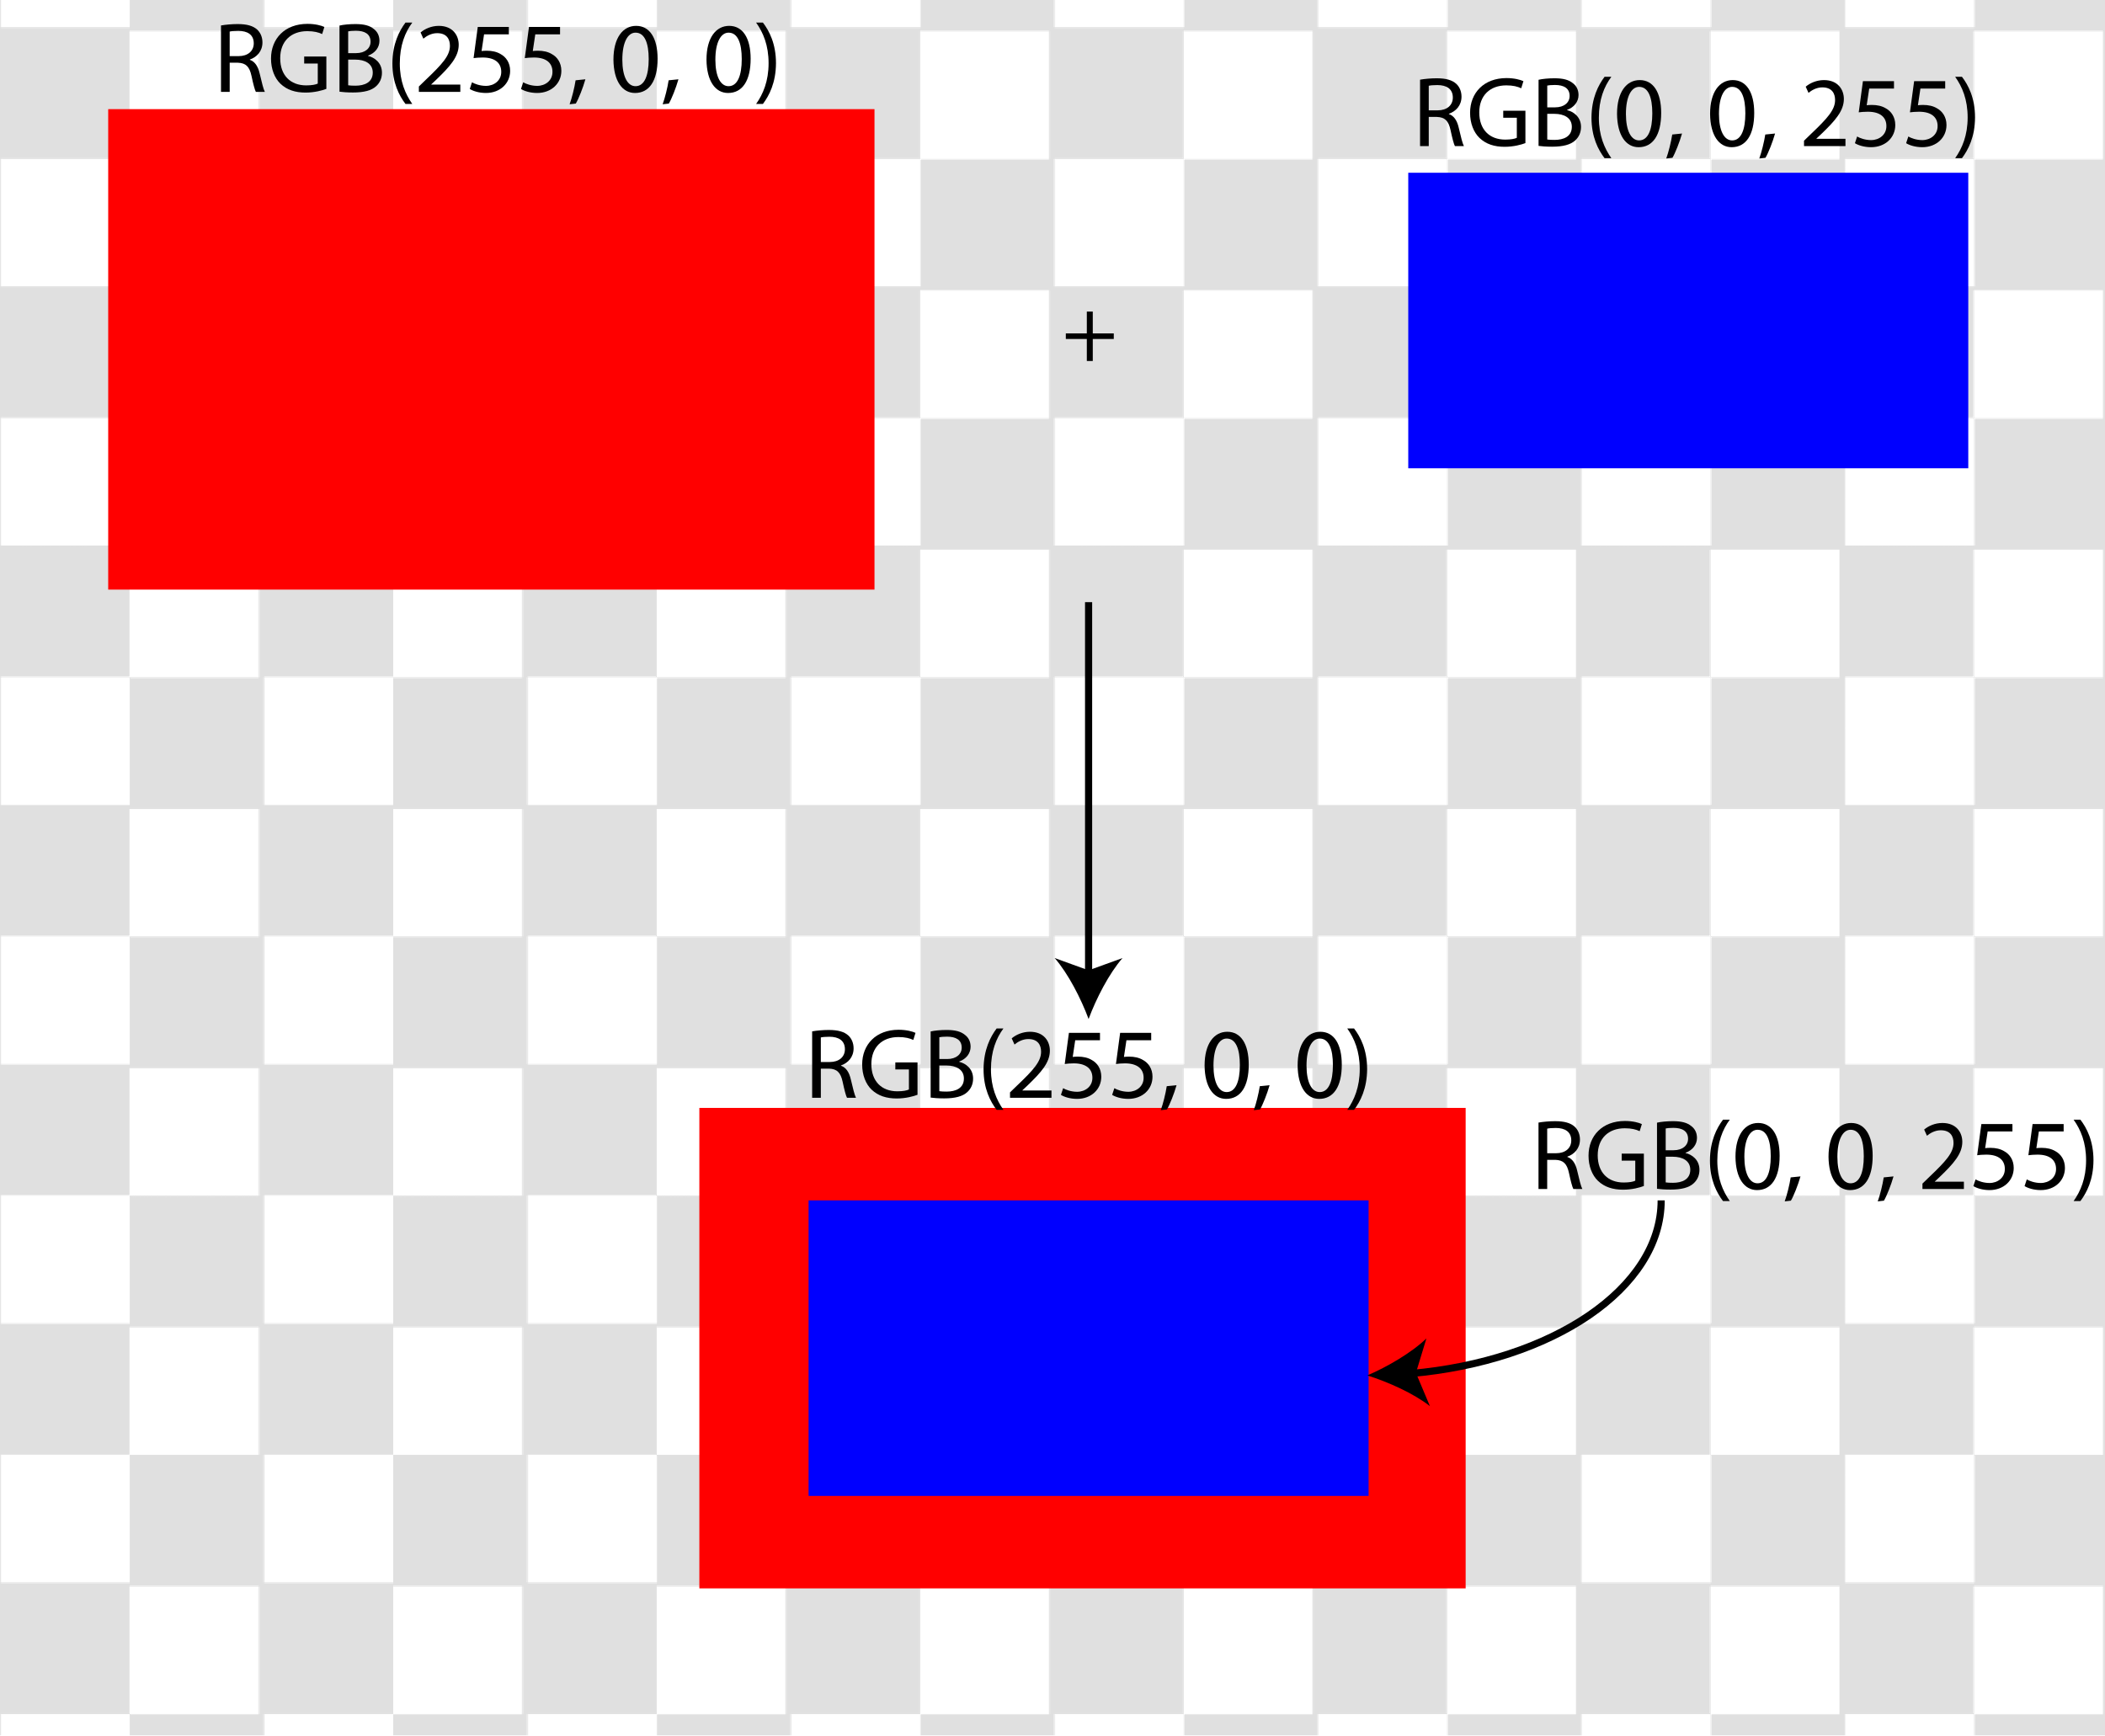
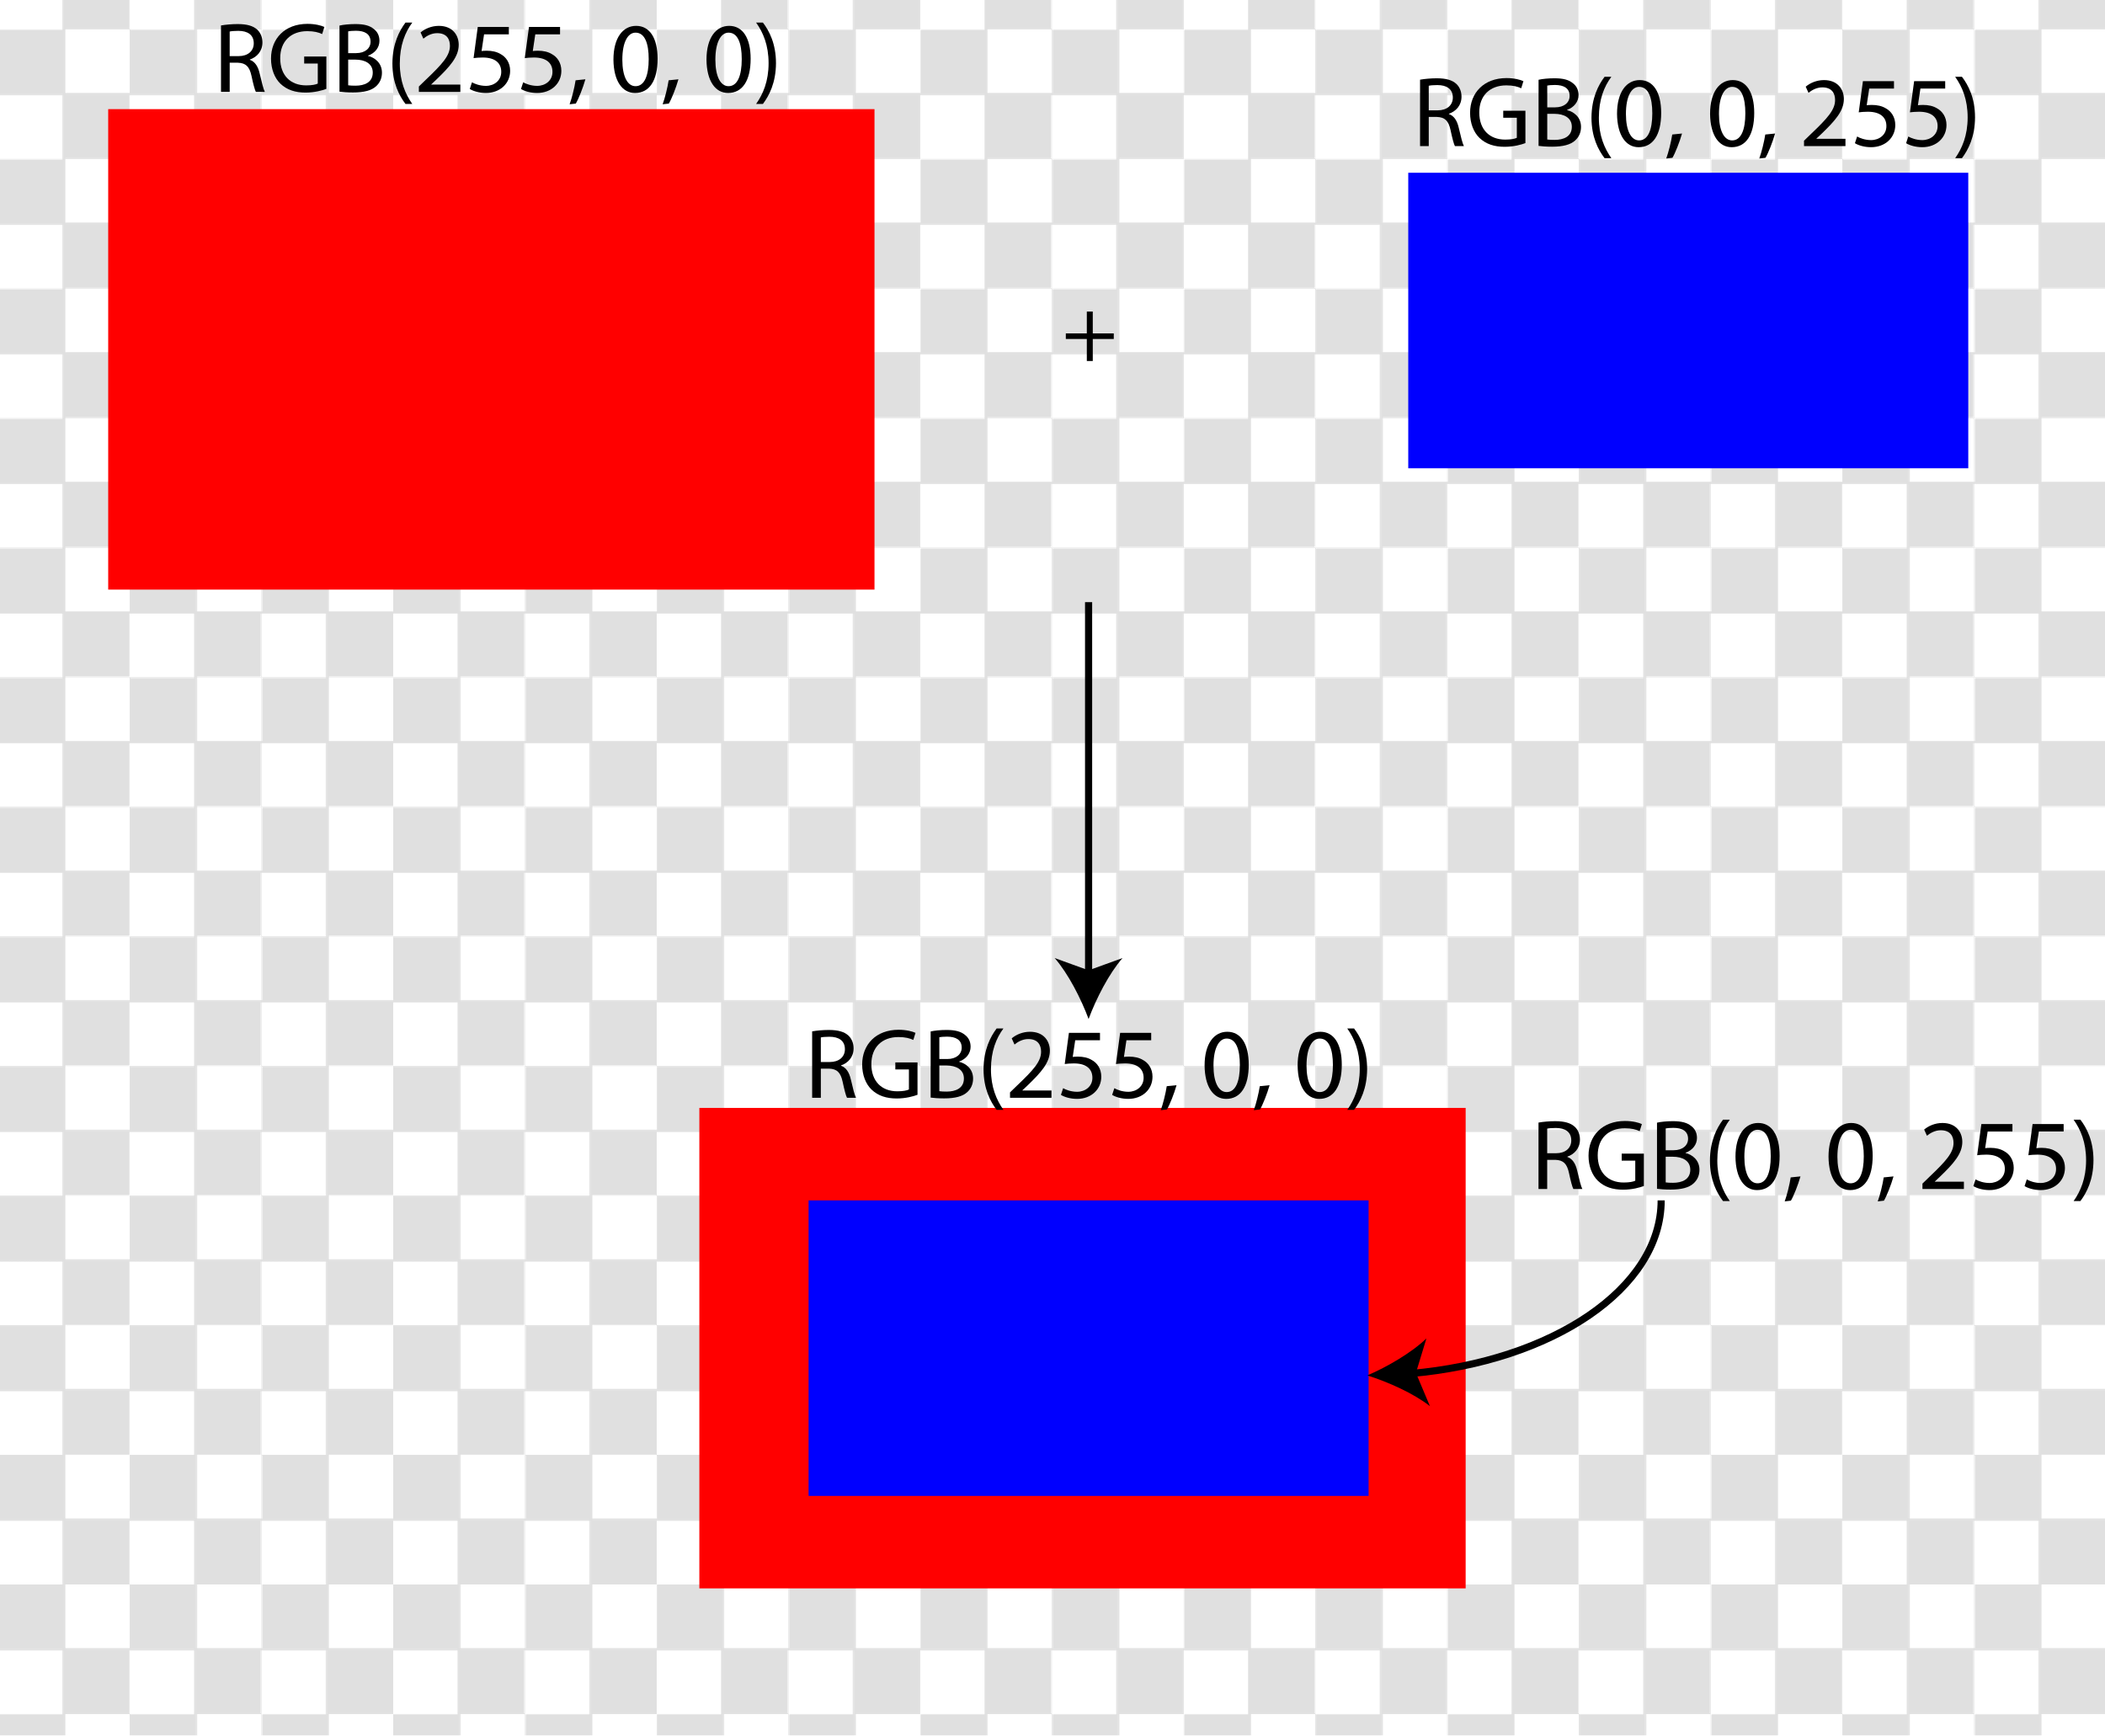
<svg xmlns="http://www.w3.org/2000/svg" version="1.1" x="0px" y="0px" width="295.181px" height="243.373px" viewBox="0 0 295.181 243.373" enable-background="new 0 0 295.181 243.373" xml:space="preserve">
-   <pattern x="-18.755" y="-14.064" width="36.947" height="36.35" patternUnits="userSpaceOnUse" id="New_Pattern_Swatch_2" viewBox="0 -36.35 36.947 36.35" overflow="visible">
+   <pattern x="-18.755" y="-14.064" width="18.474" height="18.175" patternUnits="userSpaceOnUse" id="New_Pattern_Swatch_3" viewBox="0 -18.175 18.474 18.175" overflow="visible">
    <g>
-       <polygon fill="none" points="0,0 36.947,0 36.947,-36.35 0,-36.35   " />
-       <polygon fill="#E0E0E0" points="18.875,-17.875 0,-17.875 0,-36.35 18.875,-36.35   " />
-       <polygon fill="#E0E0E0" points="36.947,0 18.072,0 18.072,-18.474 36.947,-18.474   " />
+       <polygon fill="none" points="0,0 18.474,0 18.474,-18.175 0,-18.175   " />
+       <polygon fill="#E0E0E0" points="9.438,-8.938 0,-8.938 0,-18.175 9.438,-18.175   " />
+       <polygon fill="#E0E0E0" points="18.474,0 9.036,0 9.036,-9.237 18.474,-9.237   " />
    </g>
  </pattern>
  <g id="Layer_2">
-     <rect fill="url(#New_Pattern_Swatch_2)" width="295.181" height="243.373" />
+     <rect fill="url(#New_Pattern_Swatch_3)" width="295.181" height="243.373" />
  </g>
  <g id="Layer_1">
    <rect x="15.173" y="15.307" fill="#FF0000" width="107.456" height="67.382" />
    <g>
      <rect x="29.925" y="2.946" fill="none" width="82.616" height="10.047" />
      <path d="M30.99,3.571c0.617-0.112,1.513-0.196,2.339-0.196c1.303,0,2.157,0.252,2.731,0.771c0.462,0.42,0.743,1.064,0.743,1.807    c0,1.232-0.785,2.059-1.765,2.395v0.042c0.714,0.252,1.148,0.925,1.373,1.905c0.308,1.316,0.532,2.227,0.729,2.591h-1.261    c-0.154-0.28-0.364-1.079-0.616-2.255c-0.28-1.303-0.798-1.793-1.905-1.835h-1.148v4.09H30.99V3.571z M32.208,7.871h1.247    c1.303,0,2.129-0.714,2.129-1.793c0-1.219-0.883-1.751-2.171-1.751c-0.588,0-0.995,0.042-1.205,0.098V7.871z" />
      <path d="M45.764,12.465c-0.546,0.21-1.639,0.519-2.914,0.519c-1.429,0-2.605-0.364-3.53-1.247    c-0.812-0.785-1.316-2.045-1.316-3.516c0-2.815,1.947-4.875,5.113-4.875c1.092,0,1.961,0.238,2.367,0.434l-0.308,0.995    c-0.504-0.238-1.135-0.406-2.087-0.406c-2.297,0-3.796,1.429-3.796,3.796c0,2.396,1.429,3.81,3.642,3.81    c0.798,0,1.345-0.112,1.625-0.252V8.908h-1.905v-0.98h3.11V12.465z" />
      <path d="M47.607,3.585c0.532-0.126,1.387-0.21,2.228-0.21c1.218,0,2.003,0.21,2.577,0.687c0.49,0.364,0.798,0.924,0.798,1.667    c0,0.924-0.616,1.723-1.597,2.073v0.042c0.896,0.21,1.947,0.953,1.947,2.354c0,0.813-0.322,1.443-0.812,1.891    c-0.645,0.602-1.709,0.882-3.25,0.882c-0.84,0-1.485-0.056-1.891-0.112V3.585z M48.826,7.451h1.106    c1.275,0,2.031-0.686,2.031-1.597c0-1.093-0.826-1.541-2.059-1.541c-0.56,0-0.882,0.042-1.079,0.084V7.451z M48.826,11.961    c0.252,0.042,0.588,0.056,1.022,0.056c1.261,0,2.423-0.462,2.423-1.835c0-1.274-1.106-1.821-2.437-1.821h-1.009V11.961z" />
      <path d="M57.815,3.165c-1.022,1.387-1.751,3.194-1.751,5.743c0,2.493,0.771,4.272,1.751,5.673h-0.953    c-0.882-1.163-1.835-2.956-1.835-5.687c0.014-2.746,0.953-4.552,1.835-5.729H57.815z" />
      <path d="M58.737,12.886v-0.756l0.966-0.938c2.326-2.213,3.39-3.39,3.39-4.763c0-0.924-0.435-1.779-1.793-1.779    c-0.827,0-1.513,0.42-1.933,0.771l-0.392-0.869c0.616-0.518,1.527-0.924,2.563-0.924c1.961,0,2.788,1.345,2.788,2.647    c0,1.681-1.219,3.04-3.138,4.888l-0.714,0.672v0.028h4.076v1.022H58.737z" />
      <path d="M71.354,4.817H67.88l-0.35,2.339c0.21-0.028,0.406-0.042,0.742-0.042c0.714,0,1.401,0.14,1.961,0.49    c0.714,0.392,1.303,1.19,1.303,2.325c0,1.779-1.415,3.11-3.39,3.11c-0.995,0-1.821-0.28-2.269-0.561l0.308-0.938    c0.378,0.224,1.121,0.504,1.961,0.504c1.149,0,2.157-0.756,2.143-1.975c0-1.177-0.798-2.003-2.605-2.003    c-0.533,0-0.939,0.042-1.275,0.084l0.588-4.371h4.356V4.817z" />
      <path d="M78.536,4.817h-3.474l-0.35,2.339c0.21-0.028,0.406-0.042,0.742-0.042c0.714,0,1.401,0.14,1.961,0.49    c0.714,0.392,1.303,1.19,1.303,2.325c0,1.779-1.415,3.11-3.39,3.11c-0.995,0-1.821-0.28-2.269-0.561l0.308-0.938    c0.378,0.224,1.121,0.504,1.961,0.504c1.149,0,2.157-0.756,2.143-1.975c0-1.177-0.798-2.003-2.605-2.003    c-0.533,0-0.939,0.042-1.275,0.084l0.588-4.371h4.356V4.817z" />
      <path d="M79.876,14.623c0.308-0.84,0.687-2.339,0.84-3.362l1.373-0.14c-0.336,1.191-0.953,2.746-1.345,3.404L79.876,14.623z" />
      <path d="M92.213,8.235c0,3.096-1.163,4.805-3.166,4.805c-1.779,0-2.998-1.667-3.025-4.679c0-3.068,1.331-4.734,3.18-4.734    C91.106,3.627,92.213,5.335,92.213,8.235z M87.269,8.375c0,2.367,0.729,3.712,1.849,3.712c1.247,0,1.849-1.471,1.849-3.796    c0-2.241-0.56-3.712-1.849-3.712C88.053,4.579,87.269,5.896,87.269,8.375z" />
      <path d="M92.923,14.623c0.308-0.84,0.687-2.339,0.84-3.362l1.373-0.14c-0.336,1.191-0.953,2.746-1.345,3.404L92.923,14.623z" />
      <path d="M105.261,8.235c0,3.096-1.163,4.805-3.166,4.805c-1.779,0-2.998-1.667-3.025-4.679c0-3.068,1.331-4.734,3.18-4.734    C104.154,3.627,105.261,5.335,105.261,8.235z M100.316,8.375c0,2.367,0.729,3.712,1.849,3.712c1.247,0,1.849-1.471,1.849-3.796    c0-2.241-0.56-3.712-1.849-3.712C101.1,4.579,100.316,5.896,100.316,8.375z" />
      <path d="M106.027,14.581c0.98-1.387,1.751-3.194,1.751-5.715c0-2.521-0.756-4.3-1.751-5.701h0.953    c0.882,1.148,1.835,2.956,1.835,5.701c-0.014,2.745-0.953,4.538-1.835,5.715H106.027z" />
    </g>
    <rect x="197.478" y="24.228" fill="#0000FF" width="78.53" height="41.446" />
    <g>
      <rect x="198.068" y="10.55" fill="none" width="87.112" height="10.046" />
      <path d="M199.133,11.175c0.616-0.112,1.513-0.196,2.34-0.196c1.303,0,2.156,0.252,2.731,0.771c0.462,0.42,0.742,1.064,0.742,1.807    c0,1.232-0.784,2.059-1.766,2.395v0.042c0.715,0.252,1.149,0.925,1.373,1.905c0.309,1.316,0.532,2.227,0.729,2.591h-1.261    c-0.154-0.28-0.364-1.079-0.616-2.255c-0.28-1.303-0.799-1.793-1.905-1.835h-1.148v4.09h-1.219V11.175z M200.352,15.475h1.247    c1.303,0,2.129-0.714,2.129-1.793c0-1.219-0.883-1.751-2.171-1.751c-0.589,0-0.995,0.042-1.205,0.098V15.475z" />
      <path d="M213.907,20.069c-0.547,0.21-1.639,0.519-2.914,0.519c-1.429,0-2.605-0.364-3.529-1.247    c-0.813-0.785-1.317-2.045-1.317-3.516c0-2.815,1.947-4.875,5.113-4.875c1.093,0,1.961,0.238,2.367,0.434l-0.309,0.995    c-0.504-0.238-1.134-0.406-2.087-0.406c-2.297,0-3.796,1.429-3.796,3.796c0,2.396,1.429,3.81,3.642,3.81    c0.799,0,1.345-0.112,1.625-0.252v-2.815h-1.905v-0.98h3.11V20.069z" />
      <path d="M215.751,11.188c0.532-0.126,1.387-0.21,2.228-0.21c1.219,0,2.003,0.21,2.577,0.687c0.49,0.364,0.799,0.924,0.799,1.667    c0,0.924-0.616,1.723-1.598,2.073v0.042c0.896,0.21,1.947,0.952,1.947,2.353c0,0.813-0.322,1.443-0.813,1.891    c-0.645,0.602-1.709,0.882-3.249,0.882c-0.841,0-1.485-0.056-1.892-0.112V11.188z M216.97,15.055h1.106    c1.274,0,2.031-0.686,2.031-1.597c0-1.093-0.826-1.541-2.059-1.541c-0.561,0-0.883,0.042-1.079,0.084V15.055z M216.97,19.565    c0.252,0.042,0.588,0.056,1.022,0.056c1.261,0,2.424-0.462,2.424-1.835c0-1.274-1.107-1.821-2.438-1.821h-1.009V19.565z" />
      <path d="M225.958,10.769c-1.022,1.387-1.751,3.194-1.751,5.743c0,2.493,0.771,4.272,1.751,5.673h-0.952    c-0.883-1.163-1.835-2.956-1.835-5.687c0.014-2.746,0.952-4.552,1.835-5.729H225.958z" />
      <path d="M232.945,15.839c0,3.096-1.162,4.805-3.165,4.805c-1.779,0-2.998-1.667-3.026-4.679c0-3.068,1.331-4.734,3.18-4.734    C231.839,11.231,232.945,12.939,232.945,15.839z M228.001,15.979c0,2.367,0.729,3.712,1.849,3.712c1.247,0,1.85-1.471,1.85-3.796    c0-2.241-0.561-3.712-1.85-3.712C228.785,12.183,228.001,13.5,228.001,15.979z" />
      <path d="M233.656,22.227c0.308-0.84,0.686-2.339,0.84-3.362l1.373-0.14c-0.336,1.191-0.953,2.746-1.345,3.404L233.656,22.227z" />
      <path d="M245.992,15.839c0,3.096-1.162,4.805-3.165,4.805c-1.779,0-2.998-1.667-3.026-4.679c0-3.068,1.331-4.734,3.18-4.734    C244.886,11.231,245.992,12.939,245.992,15.839z M241.048,15.979c0,2.367,0.729,3.712,1.849,3.712c1.247,0,1.85-1.471,1.85-3.796    c0-2.241-0.561-3.712-1.85-3.712C241.832,12.183,241.048,13.5,241.048,15.979z" />
      <path d="M246.703,22.227c0.308-0.84,0.686-2.339,0.84-3.362l1.373-0.14c-0.336,1.191-0.953,2.746-1.345,3.404L246.703,22.227z" />
      <path d="M252.974,20.49v-0.756l0.967-0.938c2.325-2.213,3.39-3.39,3.39-4.763c0-0.924-0.434-1.779-1.793-1.779    c-0.826,0-1.513,0.42-1.933,0.771l-0.393-0.869c0.616-0.519,1.527-0.924,2.563-0.924c1.961,0,2.788,1.345,2.788,2.647    c0,1.681-1.219,3.04-3.138,4.889l-0.715,0.672v0.028h4.076v1.022H252.974z" />
      <path d="M265.591,12.421h-3.474l-0.351,2.339c0.21-0.028,0.406-0.042,0.742-0.042c0.715,0,1.401,0.14,1.961,0.49    c0.715,0.392,1.303,1.19,1.303,2.325c0,1.779-1.414,3.11-3.39,3.11c-0.994,0-1.821-0.28-2.27-0.561l0.309-0.938    c0.378,0.224,1.121,0.504,1.961,0.504c1.148,0,2.157-0.756,2.144-1.975c0-1.177-0.799-2.003-2.605-2.003    c-0.532,0-0.938,0.042-1.274,0.084l0.588-4.371h4.356V12.421z" />
      <path d="M272.772,12.421h-3.474l-0.351,2.339c0.21-0.028,0.406-0.042,0.742-0.042c0.715,0,1.401,0.14,1.961,0.49    c0.715,0.392,1.303,1.19,1.303,2.325c0,1.779-1.414,3.11-3.39,3.11c-0.994,0-1.821-0.28-2.27-0.561l0.309-0.938    c0.378,0.224,1.121,0.504,1.961,0.504c1.148,0,2.157-0.756,2.144-1.975c0-1.177-0.799-2.003-2.605-2.003    c-0.532,0-0.938,0.042-1.274,0.084l0.588-4.371h4.356V12.421z" />
      <path d="M274.169,22.185c0.98-1.387,1.751-3.194,1.751-5.715c0-2.521-0.757-4.3-1.751-5.701h0.952    c0.883,1.148,1.835,2.956,1.835,5.701c-0.014,2.745-0.952,4.538-1.835,5.715H274.169z" />
    </g>
    <g>
      <path d="M153.238,43.696v3.063h2.945v0.782h-2.945v3.088h-0.834V47.54h-2.945v-0.782h2.945v-3.063H153.238z" />
    </g>
    <g>
      <g>
        <line fill="none" stroke="#000000" stroke-miterlimit="10" x1="152.652" y1="84.449" x2="152.652" y2="136.876" />
        <g>
          <path d="M152.652,142.911c-1.054-2.84-2.852-6.363-4.756-8.548l4.756,1.721l4.755-1.721      C155.503,136.548,153.705,140.071,152.652,142.911z" />
        </g>
      </g>
    </g>
    <rect x="98.069" y="155.379" fill="#FF0000" width="107.457" height="67.383" />
    <g>
      <rect x="112.821" y="144.019" fill="none" width="84.432" height="10.046" />
      <path d="M113.886,144.643c0.616-0.111,1.513-0.195,2.339-0.195c1.303,0,2.157,0.252,2.731,0.77    c0.462,0.421,0.743,1.065,0.743,1.808c0,1.232-0.785,2.059-1.765,2.396v0.042c0.714,0.252,1.148,0.924,1.373,1.904    c0.308,1.317,0.532,2.228,0.729,2.592h-1.261c-0.154-0.28-0.364-1.078-0.616-2.255c-0.28-1.303-0.798-1.793-1.905-1.835h-1.148    v4.09h-1.219V144.643z M115.104,148.943h1.247c1.303,0,2.129-0.715,2.129-1.793c0-1.219-0.883-1.751-2.171-1.751    c-0.588,0-0.995,0.042-1.205,0.098V148.943z" />
      <path d="M128.66,153.538c-0.546,0.21-1.639,0.518-2.914,0.518c-1.429,0-2.605-0.364-3.53-1.246    c-0.813-0.784-1.316-2.045-1.316-3.516c0-2.816,1.947-4.875,5.113-4.875c1.092,0,1.961,0.238,2.367,0.435l-0.308,0.994    c-0.504-0.238-1.135-0.406-2.087-0.406c-2.297,0-3.796,1.429-3.796,3.796c0,2.396,1.429,3.811,3.642,3.811    c0.798,0,1.345-0.112,1.625-0.253v-2.815h-1.905v-0.98h3.11V153.538z" />
      <path d="M130.503,144.657c0.532-0.126,1.387-0.21,2.228-0.21c1.218,0,2.003,0.21,2.577,0.686c0.49,0.364,0.798,0.925,0.798,1.667    c0,0.925-0.616,1.724-1.597,2.073v0.042c0.896,0.21,1.947,0.953,1.947,2.354c0,0.813-0.322,1.442-0.812,1.891    c-0.645,0.603-1.709,0.883-3.25,0.883c-0.84,0-1.485-0.056-1.891-0.112V144.657z M131.722,148.523h1.106    c1.275,0,2.031-0.687,2.031-1.598c0-1.092-0.827-1.54-2.059-1.54c-0.561,0-0.882,0.042-1.079,0.084V148.523z M131.722,153.033    c0.252,0.042,0.588,0.057,1.022,0.057c1.261,0,2.423-0.463,2.423-1.835c0-1.275-1.106-1.821-2.437-1.821h-1.009V153.033z" />
      <path d="M140.711,144.236c-1.022,1.387-1.751,3.194-1.751,5.743c0,2.494,0.771,4.272,1.751,5.674h-0.953    c-0.882-1.163-1.835-2.956-1.835-5.688c0.014-2.745,0.953-4.553,1.835-5.729H140.711z" />
      <path d="M141.633,153.958v-0.757l0.966-0.938c2.325-2.213,3.39-3.39,3.39-4.762c0-0.925-0.435-1.779-1.793-1.779    c-0.827,0-1.513,0.42-1.933,0.771l-0.392-0.869c0.616-0.518,1.527-0.924,2.563-0.924c1.961,0,2.788,1.345,2.788,2.647    c0,1.681-1.219,3.039-3.138,4.889l-0.714,0.672v0.028h4.076v1.022H141.633z" />
      <path d="M154.25,145.89h-3.474l-0.35,2.339c0.21-0.027,0.406-0.042,0.742-0.042c0.715,0,1.401,0.141,1.961,0.49    c0.714,0.393,1.303,1.191,1.303,2.325c0,1.779-1.415,3.11-3.39,3.11c-0.995,0-1.821-0.28-2.269-0.561l0.308-0.938    c0.378,0.225,1.121,0.504,1.961,0.504c1.149,0,2.157-0.756,2.143-1.975c0-1.177-0.798-2.003-2.605-2.003    c-0.533,0-0.938,0.042-1.275,0.084l0.588-4.37h4.356V145.89z" />
      <path d="M161.432,145.89h-3.474l-0.35,2.339c0.21-0.027,0.406-0.042,0.742-0.042c0.715,0,1.401,0.141,1.961,0.49    c0.714,0.393,1.303,1.191,1.303,2.325c0,1.779-1.415,3.11-3.39,3.11c-0.995,0-1.821-0.28-2.269-0.561l0.308-0.938    c0.378,0.225,1.121,0.504,1.961,0.504c1.149,0,2.157-0.756,2.143-1.975c0-1.177-0.798-2.003-2.605-2.003    c-0.533,0-0.938,0.042-1.275,0.084l0.588-4.37h4.356V145.89z" />
      <path d="M162.772,155.695c0.308-0.841,0.687-2.34,0.84-3.362l1.373-0.14c-0.336,1.19-0.953,2.745-1.345,3.403L162.772,155.695z" />
      <path d="M175.109,149.308c0,3.096-1.162,4.805-3.165,4.805c-1.779,0-2.998-1.667-3.026-4.679c0-3.067,1.331-4.734,3.18-4.734    C174.003,144.699,175.109,146.408,175.109,149.308z M170.165,149.447c0,2.367,0.729,3.712,1.849,3.712    c1.247,0,1.85-1.471,1.85-3.796c0-2.241-0.561-3.712-1.85-3.712C170.949,145.651,170.165,146.968,170.165,149.447z" />
      <path d="M175.819,155.695c0.309-0.841,0.687-2.34,0.841-3.362l1.373-0.14c-0.336,1.19-0.953,2.745-1.345,3.403L175.819,155.695z" />
      <path d="M188.156,149.308c0,3.096-1.162,4.805-3.165,4.805c-1.779,0-2.998-1.667-3.026-4.679c0-3.067,1.331-4.734,3.18-4.734    C187.05,144.699,188.156,146.408,188.156,149.308z M183.212,149.447c0,2.367,0.729,3.712,1.849,3.712    c1.247,0,1.85-1.471,1.85-3.796c0-2.241-0.561-3.712-1.85-3.712C183.996,145.651,183.212,146.968,183.212,149.447z" />
      <path d="M188.923,155.653c0.98-1.387,1.751-3.194,1.751-5.716s-0.757-4.3-1.751-5.701h0.952c0.883,1.149,1.835,2.956,1.835,5.701    c-0.014,2.746-0.952,4.539-1.835,5.716H188.923z" />
    </g>
    <rect x="113.387" y="168.347" fill="#0000FF" width="78.53" height="41.446" />
    <g>
      <g>
        <path fill="none" stroke="#000000" stroke-miterlimit="10" d="M232.944,168.347c0,12.35-15.264,22.554-35.177,24.29" />
        <g>
          <path d="M191.735,192.897c2.781-1.199,6.207-3.177,8.29-5.191l-1.472,4.838l1.964,4.66      C198.237,195.415,194.626,193.802,191.735,192.897z" />
        </g>
      </g>
    </g>
    <g>
      <rect x="214.678" y="156.811" fill="none" width="84.969" height="10.047" />
      <path d="M215.742,157.435c0.616-0.111,1.513-0.195,2.34-0.195c1.302,0,2.156,0.252,2.731,0.771    c0.462,0.42,0.742,1.064,0.742,1.807c0,1.232-0.784,2.059-1.766,2.396v0.042c0.715,0.252,1.149,0.924,1.373,1.904    c0.309,1.317,0.532,2.228,0.729,2.592h-1.261c-0.154-0.28-0.364-1.078-0.616-2.255c-0.28-1.303-0.799-1.793-1.905-1.835h-1.148    v4.09h-1.219V157.435z M216.961,161.735h1.247c1.303,0,2.129-0.715,2.129-1.793c0-1.219-0.883-1.751-2.171-1.751    c-0.589,0-0.995,0.042-1.205,0.098V161.735z" />
      <path d="M230.517,166.33c-0.547,0.21-1.639,0.518-2.914,0.518c-1.429,0-2.605-0.364-3.529-1.246    c-0.813-0.784-1.317-2.045-1.317-3.516c0-2.816,1.947-4.875,5.113-4.875c1.093,0,1.961,0.238,2.367,0.435l-0.309,0.994    c-0.504-0.238-1.134-0.406-2.087-0.406c-2.297,0-3.796,1.429-3.796,3.796c0,2.396,1.429,3.811,3.642,3.811    c0.799,0,1.345-0.112,1.625-0.253v-2.815h-1.904v-0.98h3.109V166.33z" />
      <path d="M232.36,157.449c0.532-0.126,1.387-0.21,2.228-0.21c1.219,0,2.003,0.21,2.577,0.686c0.49,0.364,0.799,0.925,0.799,1.667    c0,0.925-0.617,1.724-1.598,2.073v0.042c0.896,0.21,1.947,0.953,1.947,2.354c0,0.813-0.322,1.442-0.813,1.891    c-0.645,0.603-1.709,0.883-3.249,0.883c-0.841,0-1.485-0.056-1.892-0.112V157.449z M233.579,161.315h1.106    c1.274,0,2.031-0.687,2.031-1.598c0-1.092-0.826-1.54-2.06-1.54c-0.56,0-0.882,0.042-1.078,0.084V161.315z M233.579,165.825    c0.252,0.042,0.588,0.057,1.022,0.057c1.261,0,2.424-0.463,2.424-1.835c0-1.275-1.107-1.821-2.438-1.821h-1.009V165.825z" />
      <path d="M242.567,157.028c-1.022,1.387-1.751,3.194-1.751,5.743c0,2.494,0.771,4.272,1.751,5.674h-0.952    c-0.883-1.163-1.835-2.956-1.835-5.688c0.014-2.745,0.952-4.553,1.835-5.729H242.567z" />
      <path d="M249.555,162.1c0,3.096-1.162,4.805-3.165,4.805c-1.779,0-2.998-1.667-3.026-4.679c0-3.067,1.331-4.734,3.18-4.734    C248.448,157.491,249.555,159.2,249.555,162.1z M244.61,162.239c0,2.367,0.729,3.712,1.849,3.712c1.247,0,1.85-1.471,1.85-3.796    c0-2.241-0.561-3.712-1.85-3.712C245.395,158.443,244.61,159.76,244.61,162.239z" />
      <path d="M250.265,168.487c0.309-0.841,0.687-2.34,0.841-3.362l1.373-0.14c-0.336,1.19-0.953,2.745-1.345,3.403L250.265,168.487z" />
      <path d="M262.602,162.1c0,3.096-1.162,4.805-3.165,4.805c-1.779,0-2.998-1.667-3.026-4.679c0-3.067,1.331-4.734,3.18-4.734    C261.495,157.491,262.602,159.2,262.602,162.1z M257.657,162.239c0,2.367,0.729,3.712,1.849,3.712c1.247,0,1.85-1.471,1.85-3.796    c0-2.241-0.561-3.712-1.85-3.712C258.441,158.443,257.657,159.76,257.657,162.239z" />
      <path d="M263.312,168.487c0.309-0.841,0.687-2.34,0.841-3.362l1.373-0.14c-0.336,1.19-0.953,2.745-1.345,3.403L263.312,168.487z" />
      <path d="M269.583,166.75v-0.757l0.967-0.938c2.325-2.213,3.39-3.39,3.39-4.762c0-0.925-0.434-1.779-1.793-1.779    c-0.826,0-1.513,0.42-1.933,0.771l-0.393-0.869c0.616-0.518,1.527-0.924,2.563-0.924c1.961,0,2.788,1.345,2.788,2.647    c0,1.681-1.219,3.039-3.138,4.889l-0.715,0.672v0.028h4.076v1.022H269.583z" />
      <path d="M282.2,158.682h-3.474l-0.351,2.339c0.21-0.027,0.406-0.042,0.742-0.042c0.715,0,1.401,0.141,1.961,0.49    c0.715,0.393,1.303,1.191,1.303,2.325c0,1.779-1.414,3.11-3.39,3.11c-0.994,0-1.821-0.28-2.27-0.561l0.309-0.938    c0.378,0.224,1.12,0.504,1.961,0.504c1.148,0,2.157-0.756,2.144-1.975c0-1.177-0.799-2.003-2.605-2.003    c-0.532,0-0.938,0.042-1.275,0.084l0.589-4.37h4.356V158.682z" />
      <path d="M289.382,158.682h-3.474l-0.351,2.339c0.21-0.027,0.406-0.042,0.742-0.042c0.715,0,1.401,0.141,1.961,0.49    c0.715,0.393,1.303,1.191,1.303,2.325c0,1.779-1.414,3.11-3.39,3.11c-0.994,0-1.821-0.28-2.27-0.561l0.309-0.938    c0.378,0.224,1.12,0.504,1.961,0.504c1.148,0,2.157-0.756,2.144-1.975c0-1.177-0.799-2.003-2.605-2.003    c-0.532,0-0.938,0.042-1.275,0.084l0.589-4.37h4.356V158.682z" />
      <path d="M290.778,168.445c0.98-1.387,1.751-3.194,1.751-5.716s-0.757-4.3-1.751-5.701h0.952c0.883,1.149,1.835,2.956,1.835,5.701    c-0.014,2.746-0.952,4.539-1.835,5.716H290.778z" />
    </g>
  </g>
</svg>
